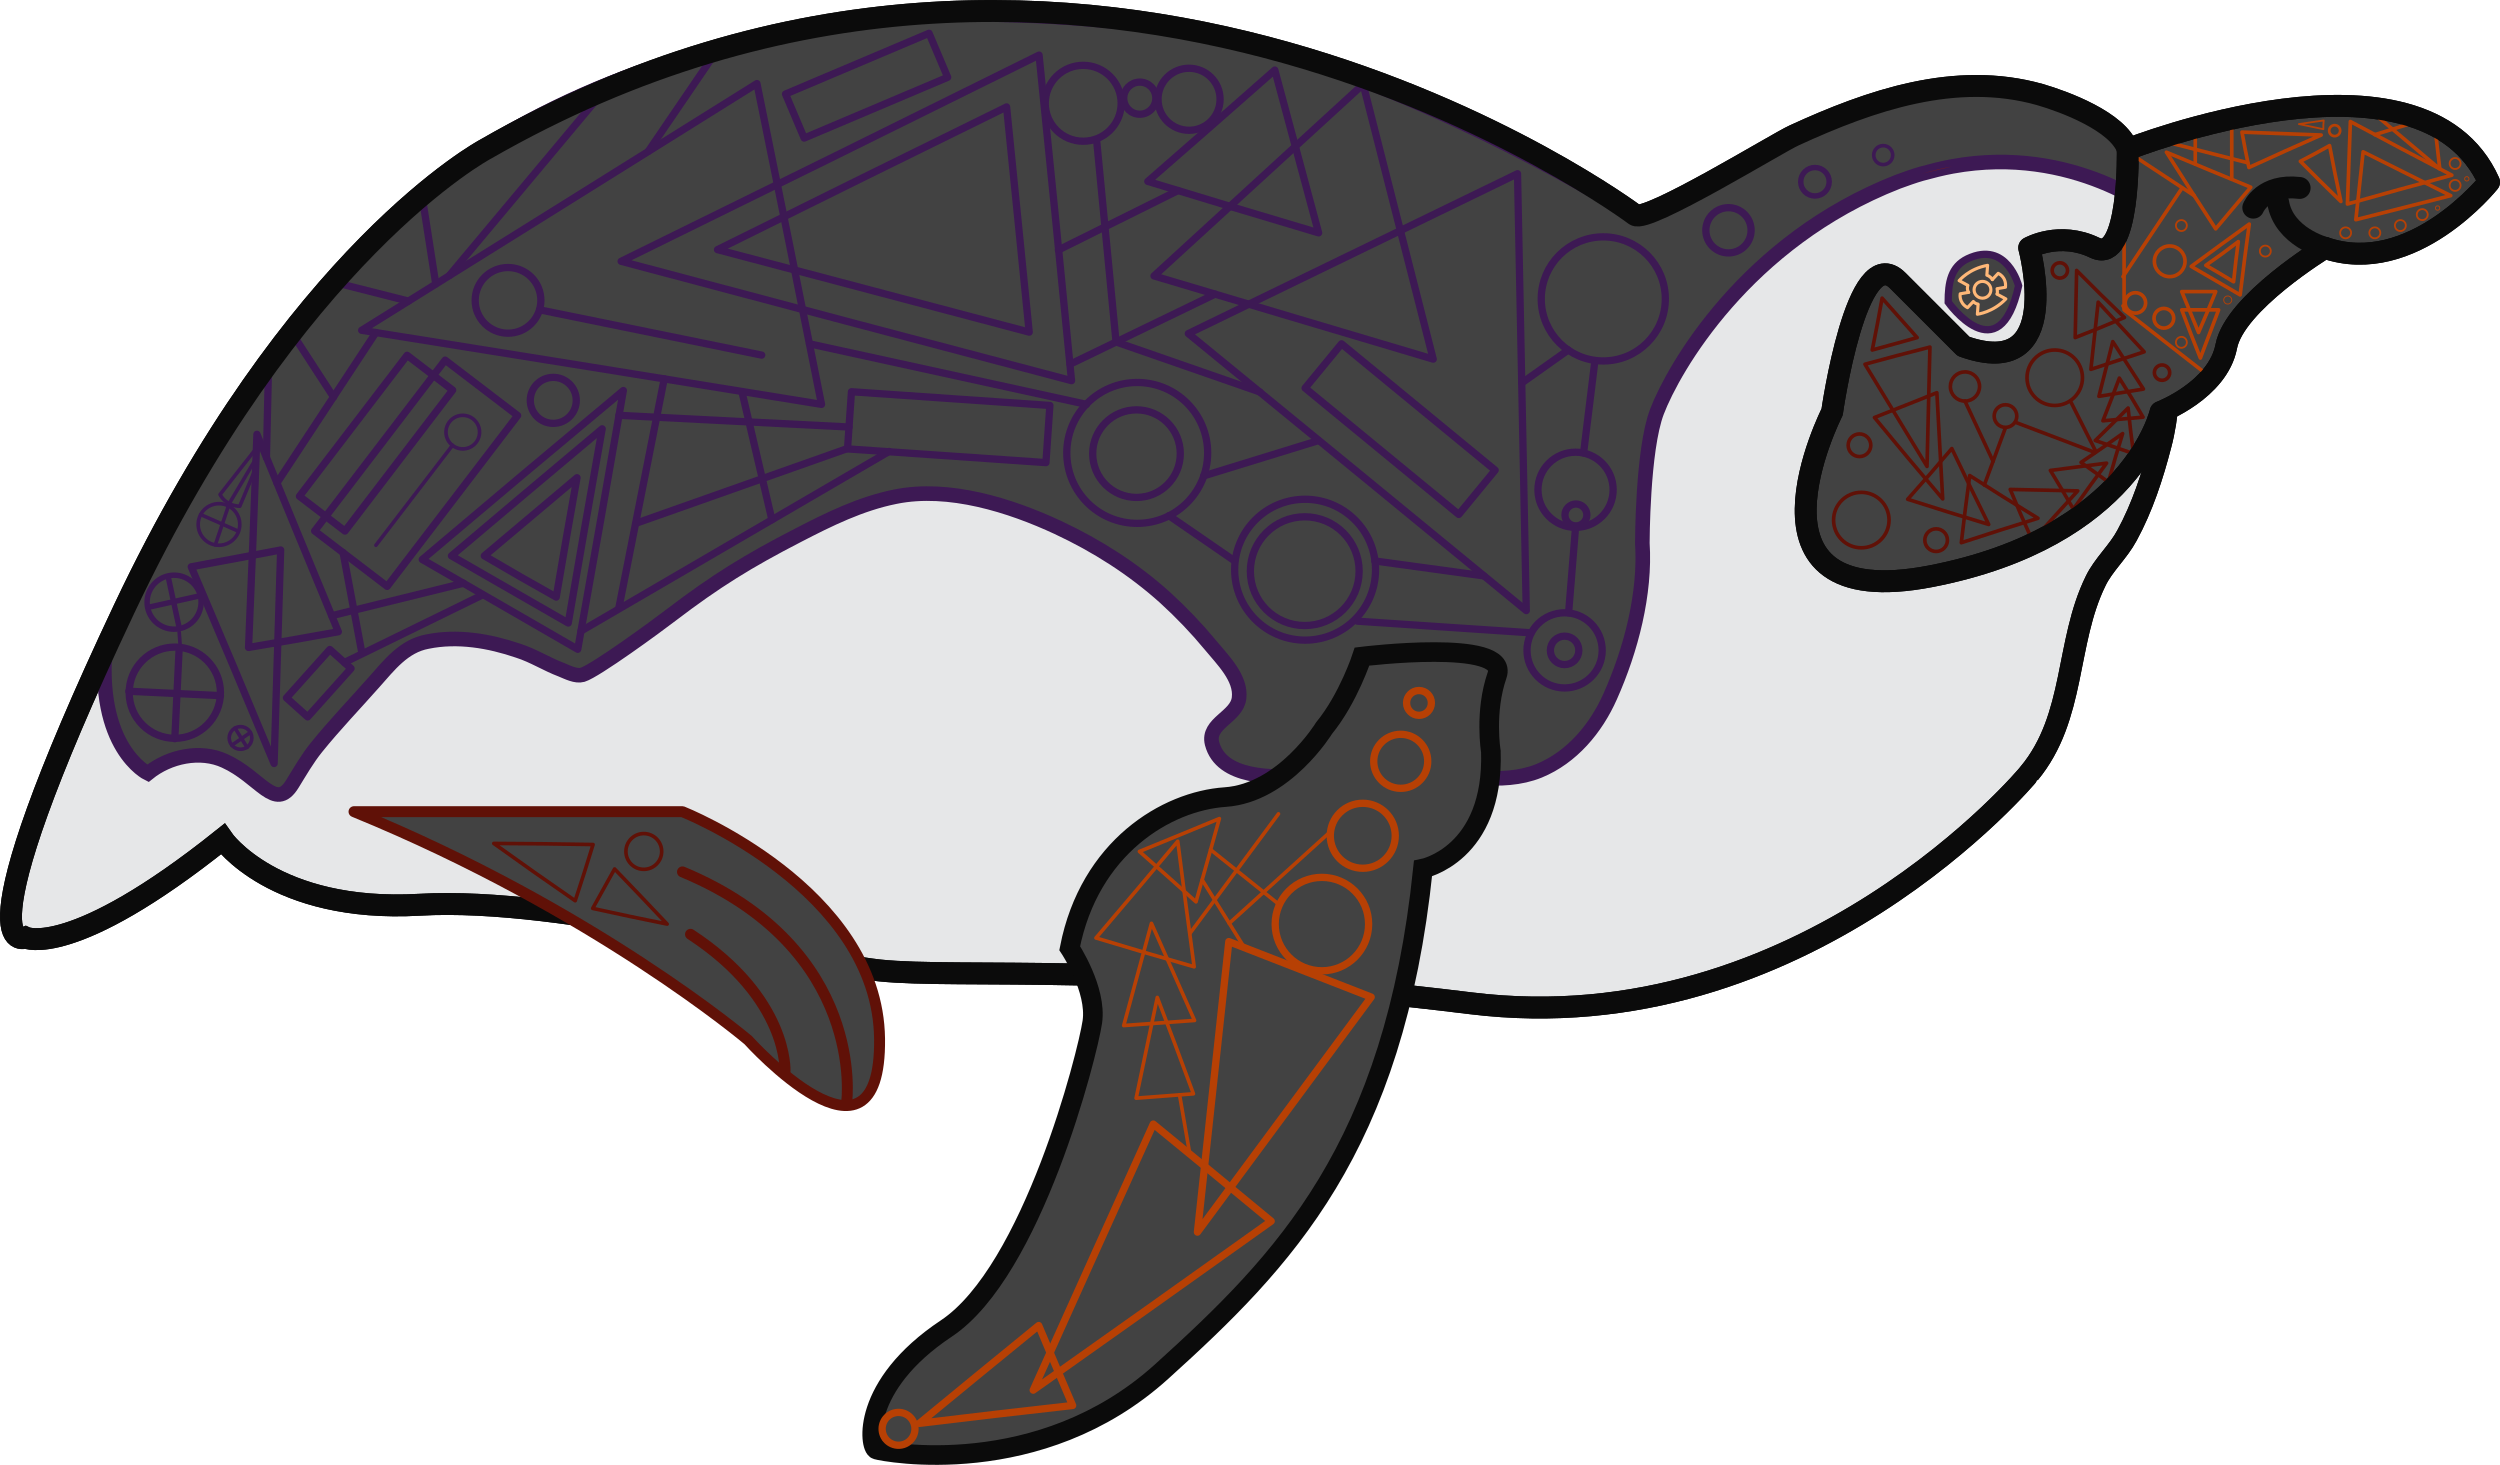
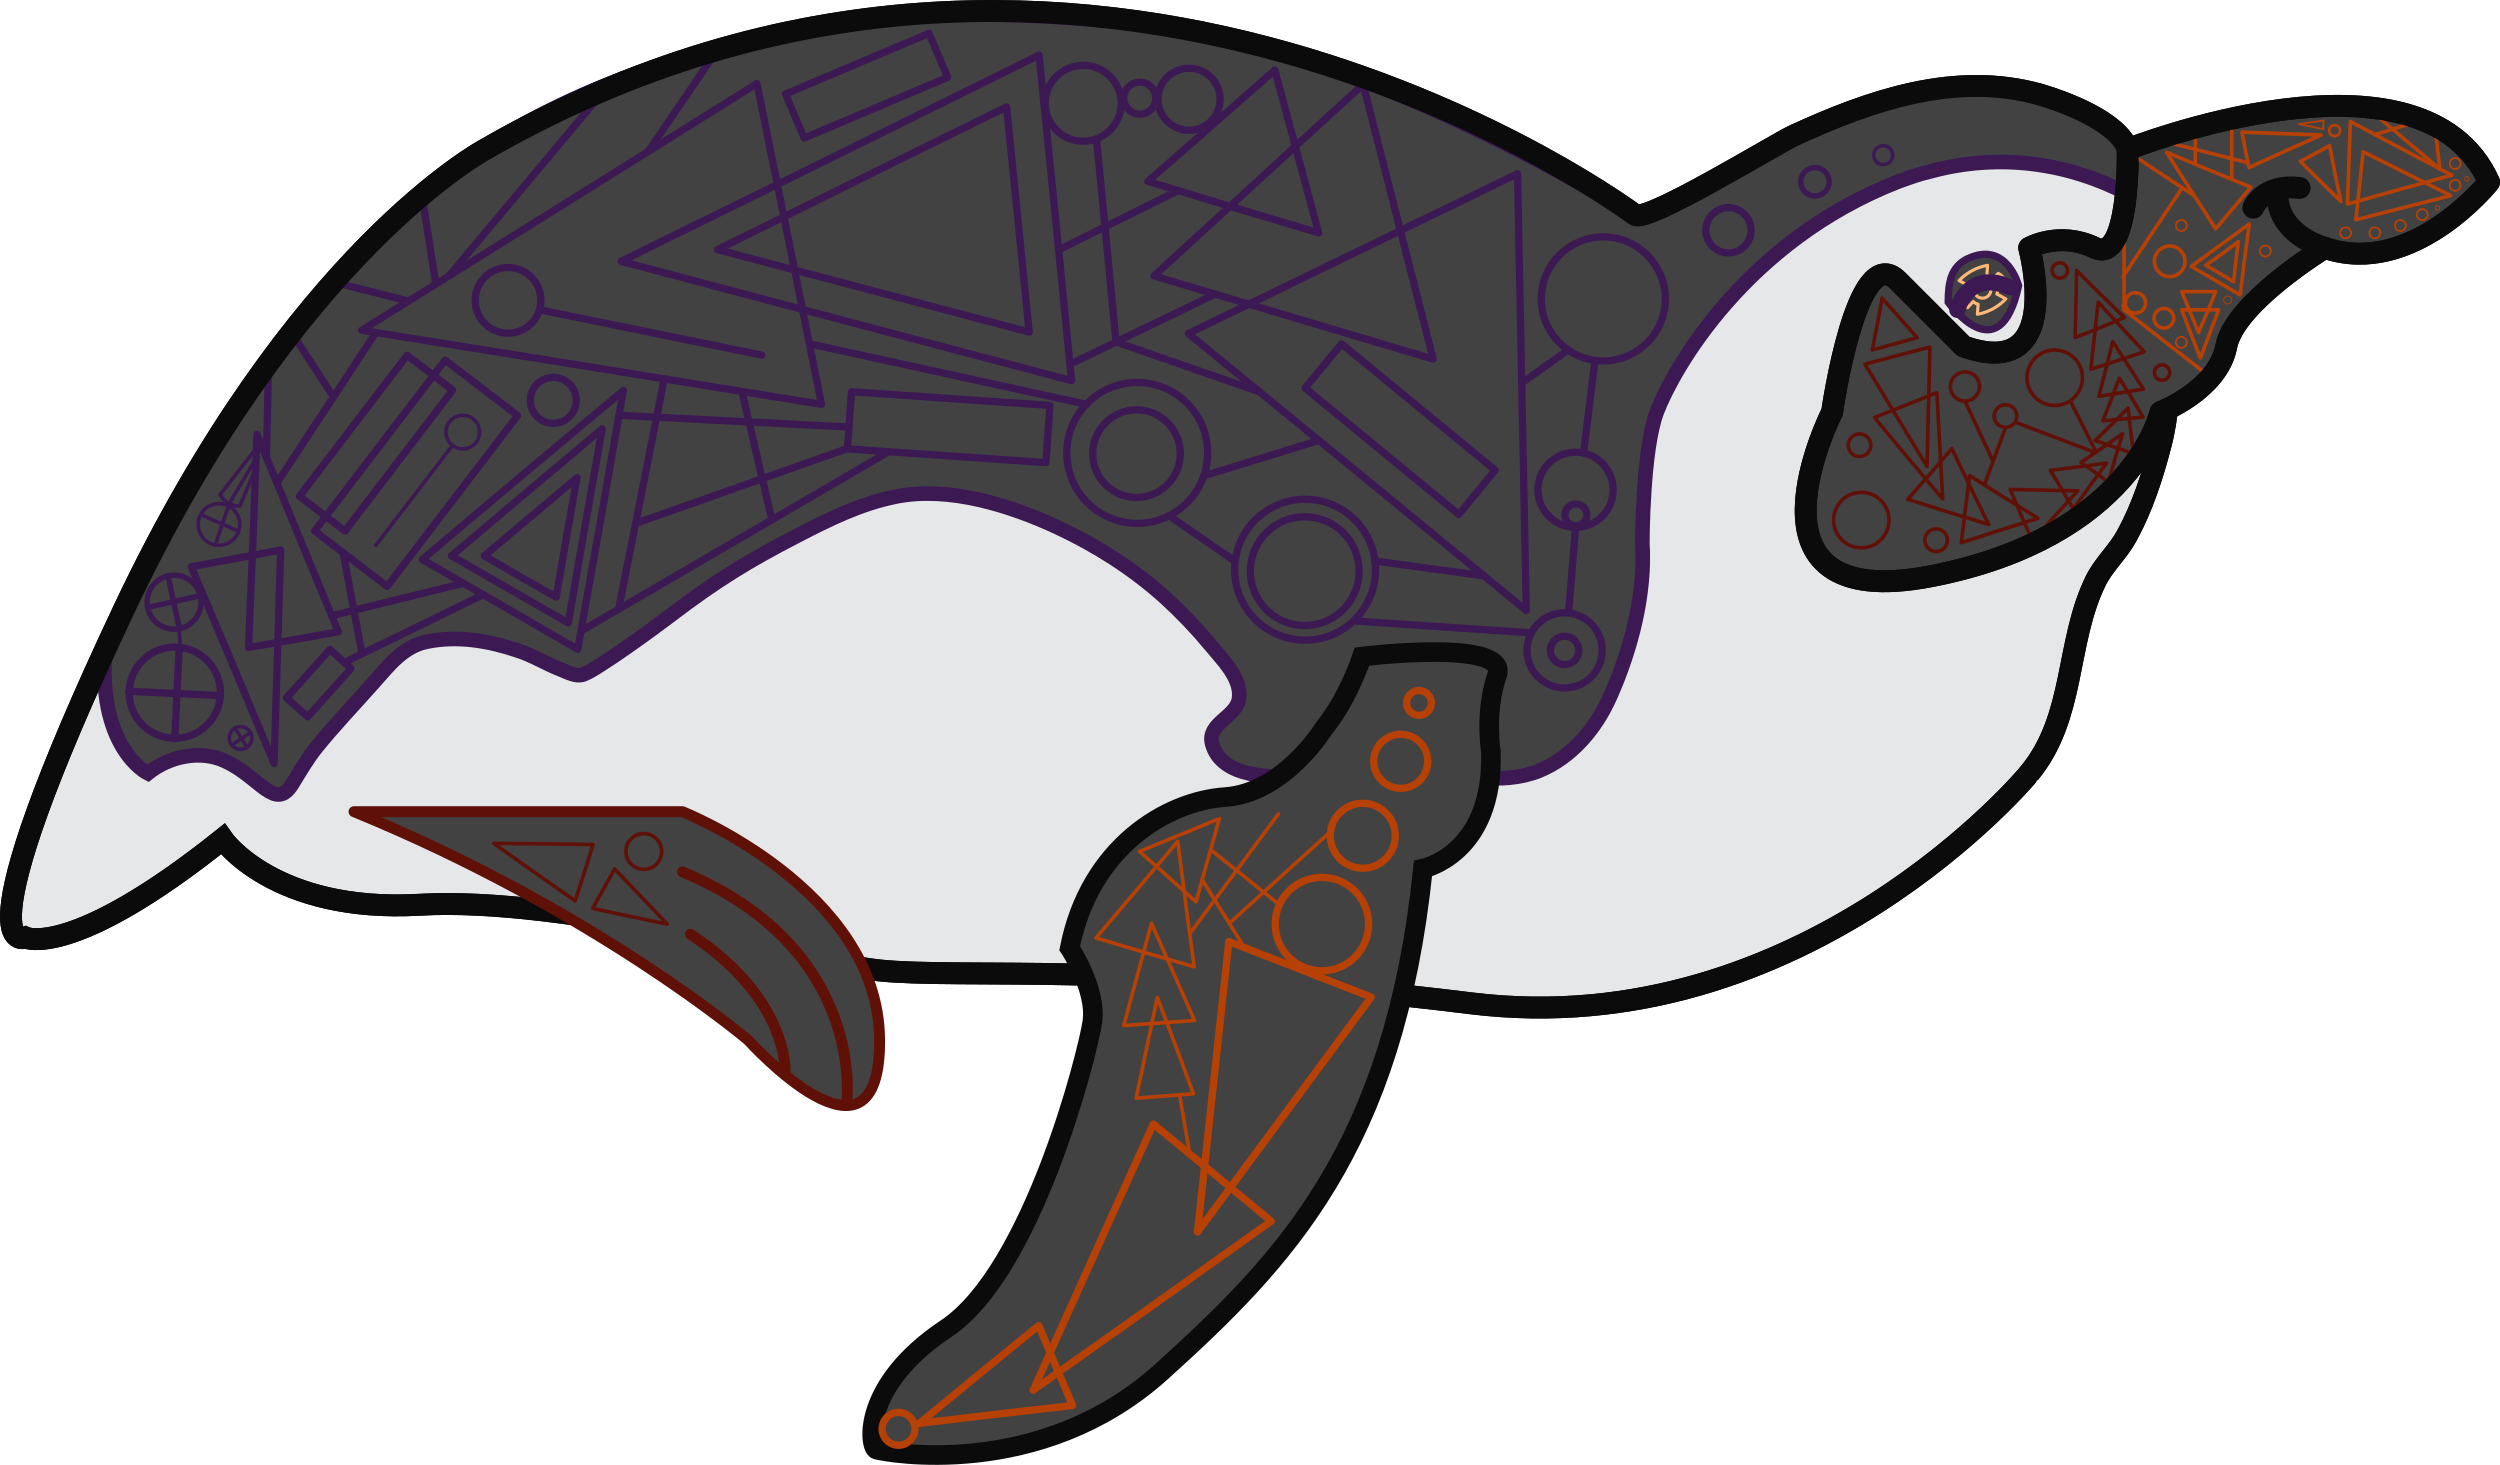
- <svg xmlns="http://www.w3.org/2000/svg" version="1.1" id="Layer_1" x="0px" y="0px" viewBox="0 0 685 401.4" enable-background="new 0 0 685 401.4" xml:space="preserve">
-   <g>
+ <svg xmlns="http://www.w3.org/2000/svg" version="1.1" x="0px" y="0px" viewBox="0 0 685 401.4" enable-background="new 0 0 685 401.4" xml:space="preserve">
+   <g id="penguinBody">
    <path fill="#E6E7E8" stroke="#0B0B0B" stroke-width="6" stroke-miterlimit="10" d="M241,265.9c22,2.3,70.7-2.3,162,9   c91.3,11.3,153-62.9,153-63c12.8-15.5,9.9-35.8,18.2-52.7c2.1-4.4,6.2-8,8.6-12.5c4.2-7.7,7-16.3,9.2-24.8c8.3-31-9-80.9-9-81   c-2.6-7.6-17.5-13.1-24.1-15c-23.1-6.5-46.4,1.6-67.3,11.2c-4.3,1.9-40.4,24.1-43.6,21.8c0,0-150.3-112.7-315-18   c0,0-52.7,28-99,126s-27,90-27,90s12.7,6,54-27c0,0,14,20.3,54,18S218.7,263.5,241,265.9z" />
    <path fill="#424242" stroke="#3D1954" stroke-width="4" stroke-miterlimit="10" d="M592,58.9c-0.6-0.5-23.8-19.4-57.1-13.3   c-2.7,0.5-5.5,1.2-8.4,2c-2.1,0.6-4.3,1.4-6.5,2.2c-41.7,16.3-61.5,51.2-66,63c-4,10.5-4,36-4,36c0.9,13.9-3.1,29.2-8.8,42   c-3.9,8.8-10.5,16.7-19.5,20.4c-10.3,4.2-22.7,0.8-33.3,0.4c-10.6-0.4-21.2,0.7-31.8,1.1c-7.8,0.3-22,0.7-24.5-9   c-1.4-5.6,6.8-7.2,7.4-12.4c0.7-5.5-4.6-10.6-7.8-14.5c-3.8-4.6-8-9-12.5-13.1c-8.8-7.9-18.7-14.2-29.4-19.2   c-12.9-6-29.8-11.4-44.5-8.4c-9.5,1.9-18.2,6.2-26.7,10.6c-13.6,7-22.5,12.5-34.7,21.8c-3.9,3-20.7,15.3-24.3,16.4   c-1.8,0.5-4.1-0.7-5.8-1.4c-4-1.5-7.7-3.9-11.8-5.2c-7.9-2.7-16.6-4.2-24.9-2.5c-6.5,1.2-10.5,6.5-14.6,11.1   c-5.3,6-10.8,11.7-15.8,17.9c-2.5,3.1-4.5,6.6-6.6,10c-4.7,7.7-8.8-1.9-18.5-6.3c-6.7-3.1-15.3-1.3-21.1,3.4c0,0-14.5-7-11.5-36   l4-5.4c3.8-14.4,50.5-96.4,89.8-123.7c39.4-27.4,78.6-36.9,123.5-42.6c0,0,64.5-3.2,108.4,11.1c49.8,16.1,93.1,43.7,93.1,43.7   l16.2-6.4c0,0,33.2-22.3,58.2-26.5c25.1-4.2,39.6-4.1,56.2,9.1l1,0.9C591.9,45.3,591.9,58.5,592,58.9z" />
-     <path fill="#424242" stroke="#3D1954" stroke-width="2" stroke-miterlimit="10" d="M533.8,82.8c0,0,14,19.7,19.3-4.5   c0,0-3.2-12.5-14-7.4C534.6,73.1,533.8,77.3,533.8,82.8z" />
    <path fill="#871E0A" d="M49.1,173.2" />
    <g>
      <polygon fill="none" stroke="#3D1954" stroke-width="2" stroke-linecap="round" stroke-linejoin="round" stroke-miterlimit="10" points="    75.1,209.2 63.8,182.2 52.4,155.3 64.7,153 76.9,150.7 76,179.9   " />
      <polygon fill="none" stroke="#3D1954" stroke-width="2" stroke-linecap="round" stroke-linejoin="round" stroke-miterlimit="10" points="    70.4,119 69.3,148.2 68.1,177.4 80.4,175.3 92.7,173.1 81.5,146   " />
      <polygon fill="none" stroke="#3D1954" stroke-width="2" stroke-linecap="round" stroke-linejoin="round" stroke-miterlimit="10" points="    99.1,90.5 153.3,56.7 207.4,22.9 216.3,66.9 225.1,110.8 162.1,100.6   " />
      <polygon fill="none" stroke="#3D1954" stroke-width="2" stroke-linecap="round" stroke-linejoin="round" stroke-miterlimit="10" points="    170.2,71.6 227.5,43.4 284.7,15.1 289.2,59.7 293.6,104.3 231.9,88   " />
      <polygon fill="none" stroke="#3D1954" stroke-width="2" stroke-linecap="round" stroke-linejoin="round" stroke-miterlimit="10" points="    418.2,167.3 371.9,129.3 325.6,91.4 370.7,69.5 415.8,47.6 417,107.4   " />
      <polygon fill="none" stroke="#3D1954" stroke-width="2" stroke-linecap="round" stroke-linejoin="round" stroke-miterlimit="10" points="    373.5,23.1 383.1,60.8 392.7,98.4 354.4,87 316.2,75.6 344.8,49.4   " />
      <polygon fill="none" stroke="#3D1954" stroke-width="2" stroke-linecap="round" stroke-linejoin="round" stroke-miterlimit="10" points="    349.3,19.2 355.3,41.5 361.3,63.8 337.9,56.8 314.5,49.7 331.9,34.5   " />
      <circle fill="none" stroke="#3D1954" stroke-width="2" stroke-linecap="round" stroke-linejoin="round" stroke-miterlimit="10" cx="296.8" cy="28.3" r="10.4" />
      <circle fill="none" stroke="#3D1954" stroke-width="2" stroke-linecap="round" stroke-linejoin="round" stroke-miterlimit="10" cx="311.6" cy="124.1" r="19.3" />
      <circle fill="none" stroke="#3D1954" stroke-width="2" stroke-linecap="round" stroke-linejoin="round" stroke-miterlimit="10" cx="325.8" cy="27.2" r="8.5" />
      <circle fill="none" stroke="#3D1954" stroke-width="2" stroke-linecap="round" stroke-linejoin="round" stroke-miterlimit="10" cx="312.3" cy="26.9" r="4.4" />
      <line fill="none" stroke="#3D1954" stroke-width="2" stroke-linecap="round" stroke-linejoin="round" stroke-miterlimit="10" x1="293.2" y1="99.8" x2="332.9" y2="80.6" />
      <polyline fill="none" stroke="#3D1954" stroke-width="2" stroke-linecap="round" stroke-linejoin="round" stroke-miterlimit="10" points="    300.5,38.7 305.8,93.7 345.2,107.4   " />
      <line fill="none" stroke="#3D1954" stroke-width="2" stroke-linecap="round" stroke-linejoin="round" stroke-miterlimit="10" x1="290" y1="68.5" x2="322.8" y2="52.2" />
      <circle fill="none" stroke="#3D1954" stroke-width="2" stroke-linecap="round" stroke-linejoin="round" stroke-miterlimit="10" cx="357.6" cy="156.1" r="19.3" />
      <circle fill="none" stroke="#3D1954" stroke-width="2" stroke-linecap="round" stroke-linejoin="round" stroke-miterlimit="10" cx="439.3" cy="81.9" r="17" />
      <circle fill="none" stroke="#3D1954" stroke-width="2" stroke-linecap="round" stroke-linejoin="round" stroke-miterlimit="10" cx="431.7" cy="134.2" r="10.3" />
      <circle fill="none" stroke="#3D1954" stroke-width="2" stroke-linecap="round" stroke-linejoin="round" stroke-miterlimit="10" cx="428.7" cy="178.2" r="10.3" />
      <circle fill="none" stroke="#3D1954" stroke-width="2" stroke-linecap="round" stroke-linejoin="round" stroke-miterlimit="10" cx="473.6" cy="63.1" r="6.2" />
      <circle fill="none" stroke="#3D1954" stroke-width="1.5" stroke-linecap="round" stroke-linejoin="round" stroke-miterlimit="10" cx="497.3" cy="49.8" r="3.9" />
      <circle fill="none" stroke="#3D1954" stroke-linecap="round" stroke-linejoin="round" stroke-miterlimit="10" cx="516" cy="42.5" r="2.6" />
      <line fill="none" stroke="#3D1954" stroke-width="2" stroke-linecap="round" stroke-linejoin="round" stroke-miterlimit="10" x1="329.8" y1="130.4" x2="361.3" y2="120.7" />
      <line fill="none" stroke="#3D1954" stroke-width="2" stroke-linecap="round" stroke-linejoin="round" stroke-miterlimit="10" x1="320.3" y1="141.3" x2="338.3" y2="153.7" />
      <line fill="none" stroke="#3D1954" stroke-width="2" stroke-linecap="round" stroke-linejoin="round" stroke-miterlimit="10" x1="419.5" y1="173.4" x2="371.9" y2="170.2" />
      <line fill="none" stroke="#3D1954" stroke-width="2" stroke-linecap="round" stroke-linejoin="round" stroke-miterlimit="10" x1="429.8" y1="167.9" x2="431.7" y2="144.5" />
      <line fill="none" stroke="#3D1954" stroke-width="2" stroke-linecap="round" stroke-linejoin="round" stroke-miterlimit="10" x1="433.9" y1="124.1" x2="437" y2="98.9" />
      <line fill="none" stroke="#3D1954" stroke-width="2" stroke-linecap="round" stroke-linejoin="round" stroke-miterlimit="10" x1="429.7" y1="95.9" x2="417" y2="104.9" />
      <line fill="none" stroke="#3D1954" stroke-width="2" stroke-linecap="round" stroke-linejoin="round" stroke-miterlimit="10" x1="376.7" y1="153.7" x2="406.6" y2="157.8" />
      <rect x="232.7" y="109.2" transform="matrix(0.9976 6.900784e-02 -6.900784e-02 0.9976 8.6945 -17.6614)" fill="none" stroke="#3D1954" stroke-width="2" stroke-linecap="round" stroke-linejoin="round" stroke-miterlimit="10" width="54.5" height="15.7" />
      <rect x="216.1" y="16.9" transform="matrix(0.9209 -0.3899 0.3899 0.9209 9.6374 94.4608)" fill="none" stroke="#3D1954" stroke-width="2" stroke-linecap="round" stroke-linejoin="round" stroke-miterlimit="10" width="42.7" height="13.1" />
      <line fill="none" stroke="#3D1954" stroke-width="2" stroke-linecap="round" stroke-linejoin="round" stroke-miterlimit="10" x1="103" y1="91.1" x2="75.9" y2="132.3" />
      <line fill="none" stroke="#3D1954" stroke-width="2" stroke-linecap="round" stroke-linejoin="round" stroke-miterlimit="10" x1="73" y1="125.4" x2="73.6" y2="99.4" />
      <line fill="none" stroke="#3D1954" stroke-width="2" stroke-linecap="round" stroke-linejoin="round" stroke-miterlimit="10" x1="91.4" y1="77.3" x2="111.9" y2="82.5" />
      <line fill="none" stroke="#3D1954" stroke-width="2" stroke-linecap="round" stroke-linejoin="round" stroke-miterlimit="10" x1="123.1" y1="75.5" x2="165.7" y2="24.6" />
      <line fill="none" stroke="#3D1954" stroke-width="2" stroke-linecap="round" stroke-linejoin="round" stroke-miterlimit="10" x1="115.6" y1="53.4" x2="119.4" y2="77.8" />
      <line fill="none" stroke="#3D1954" stroke-width="2" stroke-linecap="round" stroke-linejoin="round" stroke-miterlimit="10" x1="91.4" y1="108.8" x2="79.9" y2="91.1" />
      <line fill="none" stroke="#3D1954" stroke-width="2" stroke-linecap="round" stroke-linejoin="round" stroke-miterlimit="10" x1="177.6" y1="41.5" x2="196" y2="14.5" />
      <circle fill="none" stroke="#3D1954" stroke-width="2" stroke-linecap="round" stroke-linejoin="round" stroke-miterlimit="10" cx="47.9" cy="189.8" r="12.5" />
      <circle fill="none" stroke="#3D1954" stroke-width="1.5" stroke-linecap="round" stroke-linejoin="round" stroke-miterlimit="10" cx="47.7" cy="165" r="7.4" />
      <circle fill="none" stroke="#3D1954" stroke-linecap="round" stroke-linejoin="round" stroke-miterlimit="10" cx="60" cy="143.7" r="5.7" />
      <line fill="none" stroke="#3D1954" stroke-linecap="round" stroke-linejoin="round" stroke-miterlimit="10" x1="59" y1="149.3" x2="62.8" y2="138" />
      <line fill="none" stroke="#3D1954" stroke-width="1.5" stroke-linecap="round" stroke-linejoin="round" stroke-miterlimit="10" x1="46.1" y1="158.1" x2="49.1" y2="172" />
      <line fill="none" stroke="#3D1954" stroke-width="1.5" stroke-linecap="round" stroke-linejoin="round" stroke-miterlimit="10" x1="55" y1="163.2" x2="40.6" y2="166.4" />
      <line fill="none" stroke="#3D1954" stroke-width="2" stroke-linecap="round" stroke-linejoin="round" stroke-miterlimit="10" x1="49.1" y1="177.4" x2="47.9" y2="202.4" />
      <line fill="none" stroke="#3D1954" stroke-width="2" stroke-linecap="round" stroke-linejoin="round" stroke-miterlimit="10" x1="35.3" y1="189.4" x2="60.4" y2="190.6" />
      <line fill="none" stroke="#3D1954" stroke-linecap="round" stroke-linejoin="round" stroke-miterlimit="10" x1="49.1" y1="173.2" x2="49.4" y2="177.3" />
      <path fill="none" stroke="#3D1954" stroke-linecap="round" stroke-linejoin="round" stroke-miterlimit="10" d="M70.1,128.2    l-4.4,10.5c-4-0.1-5.4-3.2-5.4-3.2l9.8-12.5" />
      <line fill="none" stroke="#3D1954" stroke-linecap="round" stroke-linejoin="round" stroke-miterlimit="10" x1="62.8" y1="138" x2="70.1" y2="125.7" />
      <line fill="none" stroke="#3D1954" stroke-linecap="round" stroke-linejoin="round" stroke-miterlimit="10" x1="55" y1="141" x2="65.2" y2="145.5" />
      <circle fill="none" stroke="#3D1954" stroke-linecap="round" stroke-linejoin="round" stroke-miterlimit="10" cx="65.9" cy="202.2" r="3.1" />
      <line fill="none" stroke="#3D1954" stroke-linecap="round" stroke-linejoin="round" stroke-miterlimit="10" x1="64.4" y1="199.5" x2="67.7" y2="204.8" />
      <line fill="none" stroke="#3D1954" stroke-linecap="round" stroke-linejoin="round" stroke-miterlimit="10" x1="63.5" y1="204.2" x2="68.6" y2="200.7" />
      <rect x="78.4" y="183.3" transform="matrix(0.6675 -0.7446 0.7446 0.6675 -110.3239 127.2412)" fill="none" stroke="#3D1954" stroke-width="2" stroke-linecap="round" stroke-linejoin="round" stroke-miterlimit="10" width="17.8" height="7.8" />
      <polygon fill="none" stroke="#3D1954" stroke-width="2" stroke-linecap="round" stroke-linejoin="round" stroke-miterlimit="10" points="    170.8,107 164.6,142.4 158.3,177.9 137,165.6 115.7,153.3 143.2,130.1   " />
      <polygon fill="none" stroke="#3D1954" stroke-width="2" stroke-linecap="round" stroke-linejoin="round" stroke-miterlimit="10" points="    165,117.5 160.3,144.1 155.7,170.7 139.7,161.5 123.7,152.3 144.3,134.9   " />
      <polygon fill="none" stroke="#3D1954" stroke-width="2" stroke-linecap="round" stroke-linejoin="round" stroke-miterlimit="10" points="    158.1,130.9 155.2,147.3 152.4,163.6 142.5,158 132.7,152.3 145.4,141.6   " />
      <rect x="356.4" y="109.7" transform="matrix(0.7724 0.6352 -0.6352 0.7724 161.9731 -216.9097)" fill="none" stroke="#3D1954" stroke-width="2" stroke-linecap="round" stroke-linejoin="round" stroke-miterlimit="10" width="54.5" height="15.7" />
      <polygon fill="none" stroke="#3D1954" stroke-width="2" stroke-linecap="round" stroke-linejoin="round" stroke-miterlimit="10" points="    196.6,68.4 236.2,48.8 275.8,29.3 278.9,60.1 282,91 239.3,79.7   " />
      <rect x="78.7" y="113.6" transform="matrix(0.607 -0.7947 0.7947 0.607 -56.0019 129.5671)" fill="none" stroke="#3D1954" stroke-width="2" stroke-linecap="round" stroke-linejoin="round" stroke-miterlimit="10" width="48.6" height="15.7" />
      <rect x="84.6" y="117.2" transform="matrix(0.607 -0.7947 0.7947 0.607 -58.2751 141.5771)" fill="none" stroke="#3D1954" stroke-width="2" stroke-linecap="round" stroke-linejoin="round" stroke-miterlimit="10" width="58.9" height="25" />
      <line fill="none" stroke="#3D1954" stroke-width="2" stroke-linecap="round" stroke-linejoin="round" stroke-miterlimit="10" x1="94.4" y1="181.5" x2="131.8" y2="163.2" />
      <line fill="none" stroke="#3D1954" stroke-width="2" stroke-linecap="round" stroke-linejoin="round" stroke-miterlimit="10" x1="99.1" y1="178.6" x2="94" y2="151.4" />
      <line fill="none" stroke="#3D1954" stroke-width="2" stroke-linecap="round" stroke-linejoin="round" stroke-miterlimit="10" x1="90.9" y1="168.7" x2="127" y2="159.8" />
      <circle fill="none" stroke="#3D1954" stroke-width="2" stroke-linecap="round" stroke-linejoin="round" stroke-miterlimit="10" cx="151.6" cy="109.7" r="6.3" />
      <circle fill="none" stroke="#3D1954" stroke-linecap="round" stroke-linejoin="round" stroke-miterlimit="10" cx="126.8" cy="118.4" r="4.6" />
      <line fill="none" stroke="#3D1954" stroke-linecap="round" stroke-linejoin="round" stroke-miterlimit="10" x1="124" y1="122" x2="103" y2="149.4" />
      <line fill="none" stroke="#3D1954" stroke-width="2" stroke-linecap="round" stroke-linejoin="round" stroke-miterlimit="10" x1="159.2" y1="172.9" x2="243.6" y2="123.7" />
      <line fill="none" stroke="#3D1954" stroke-width="2" stroke-linecap="round" stroke-linejoin="round" stroke-miterlimit="10" x1="169.6" y1="113.8" x2="232.6" y2="117" />
      <line fill="none" stroke="#3D1954" stroke-width="2" stroke-linecap="round" stroke-linejoin="round" stroke-miterlimit="10" x1="182" y1="103.8" x2="169.6" y2="166.4" />
      <line fill="none" stroke="#3D1954" stroke-width="2" stroke-linecap="round" stroke-linejoin="round" stroke-miterlimit="10" x1="174.2" y1="143.4" x2="232.2" y2="122.9" />
      <line fill="none" stroke="#3D1954" stroke-width="2" stroke-linecap="round" stroke-linejoin="round" stroke-miterlimit="10" x1="203.4" y1="107.8" x2="211.5" y2="142.4" />
      <line fill="none" stroke="#3D1954" stroke-width="2" stroke-linecap="round" stroke-linejoin="round" stroke-miterlimit="10" x1="221.8" y1="94.2" x2="297.7" y2="110.8" />
      <circle fill="none" stroke="#3D1954" stroke-width="2" stroke-linecap="round" stroke-linejoin="round" stroke-miterlimit="10" cx="139.2" cy="82.3" r="9" />
      <line fill="none" stroke="#3D1954" stroke-width="2" stroke-linecap="round" stroke-linejoin="round" stroke-miterlimit="10" x1="147.9" y1="84.9" x2="208.7" y2="97.3" />
      <circle fill="none" stroke="#3D1954" stroke-width="2" stroke-linecap="round" stroke-linejoin="round" stroke-miterlimit="10" cx="311.4" cy="124.3" r="12" />
      <circle fill="none" stroke="#3D1954" stroke-width="2" stroke-linecap="round" stroke-linejoin="round" stroke-miterlimit="10" cx="357.5" cy="156.5" r="14.9" />
      <circle fill="none" stroke="#3D1954" stroke-width="2" stroke-linecap="round" stroke-linejoin="round" stroke-miterlimit="10" cx="428.7" cy="178.2" r="3.9" />
      <circle fill="none" stroke="#3D1954" stroke-width="2" stroke-linecap="round" stroke-linejoin="round" stroke-miterlimit="10" cx="431.8" cy="141.1" r="3" />
    </g>
-     <g>
-       <path fill="none" stroke="#FFB878" stroke-width="0.857" stroke-linecap="round" stroke-linejoin="round" stroke-miterlimit="10" d="    M545.9,76.6c-0.5-0.9-1.5-1.2-1.5-1.2l0.2-2.7c-5.1,0.9-7.8,4.2-7.8,4.2l2.4,1.3c0,0-0.4,1,0.2,1.9" />
-       <path fill="none" stroke="#FFB878" stroke-width="0.857" stroke-linecap="round" stroke-linejoin="round" stroke-miterlimit="10" d="    M542,83.4l-0.2,2.7c0,0,4.3-0.5,7.8-4.2l-2.4-1.3" />
-       <path fill="none" stroke="#FFB878" stroke-width="0.857" stroke-linecap="round" stroke-linejoin="round" stroke-miterlimit="10" d="    M539.4,80.1l-2.3,0.4c0,0-0.5,2.4,2,3.8l1.6-1.7c0,0,0.4,0.6,1.2,0.7" />
-       <path fill="none" stroke="#FFB878" stroke-width="0.857" stroke-linecap="round" stroke-linejoin="round" stroke-miterlimit="10" d="    M545.9,76.6l1.6-1.7c0,0,2.3,0.9,2,3.8l-2.3,0.4c0,0,0.2,1,0,1.4" />
-       <circle fill="none" stroke="#FFB878" stroke-width="0.857" stroke-miterlimit="10" cx="543.2" cy="79.4" r="2.3" />
-     </g>
    <path fill="none" stroke="#0B0B0B" stroke-width="6" stroke-miterlimit="10" d="M241,265.9c22,2.3,70.7-2.3,162,9   c91.3,11.3,153-62.9,153-63c12.8-15.5,9.9-35.8,18.2-52.7c2.1-4.4,6.2-8,8.6-12.5c4.2-7.7,7-16.3,9.2-24.8c8.3-31-9-80.9-9-81   c-2.6-7.6-17.5-13.1-24.1-15c-23.1-6.5-46.4,1.6-67.3,11.2c-4.3,1.9-40.4,24.1-43.6,21.8c0,0-150.3-112.7-315-18   c0,0-52.7,28-99,126s-27,90-27,90s12.7,6,54-27c0,0,14,20.3,54,18S218.7,263.5,241,265.9z" />
    <g>
      <path fill="#871E0A" d="M534.9,45.6l-8.4,2C529.4,46.8,532.2,46.1,534.9,45.6z" />
      <path fill="#424242" stroke="#0B0B0B" stroke-width="6" stroke-linecap="round" stroke-linejoin="round" stroke-miterlimit="10" d="    M583,40.9c0,0,80.7-32,99,9c0,0-21,26.3-45,18c0,0-24.7,15-27,27c-2.3,12-18,18-18,18s-7.7,34.3-63,45c-55.3,10.7-27-45-27-45    s6.7-47.3,18-36c11.3,11.3,18,18,18,18c28,10,18-27,18-27s8.3-4.7,18,0C583.7,72.5,583,40.9,583,40.9z" />
      <g>
        <polygon fill="none" stroke="#B74004" stroke-linecap="round" stroke-linejoin="round" stroke-miterlimit="10" points="     616.3,61.4 615,71.1 613.8,80.8 607.1,76.9 600.4,73 608.3,67.2    " />
        <polygon fill="none" stroke="#B74004" stroke-linecap="round" stroke-linejoin="round" stroke-miterlimit="10" points="     613.3,66.2 612.6,71.7 612,77.2 608.2,74.9 604.4,72.7 608.9,69.5    " />
        <polygon fill="none" stroke="#B74004" stroke-linecap="round" stroke-linejoin="round" stroke-miterlimit="10" points="671.8,48      657.9,40.7 644,33.3 643.6,44.6 643.2,55.9 657.5,51.9    " />
        <polygon fill="none" stroke="#B74004" stroke-linecap="round" stroke-linejoin="round" stroke-miterlimit="10" points="     671.5,53.6 658.5,56.9 645.5,60.2 646.5,50.9 647.5,41.6 659.5,47.6    " />
        <circle fill="none" stroke="#B74004" stroke-width="0.5" stroke-linecap="round" stroke-linejoin="round" stroke-miterlimit="10" cx="642.7" cy="63.8" r="1.5" />
        <circle fill="none" stroke="#B74004" stroke-width="0.5" stroke-linecap="round" stroke-linejoin="round" stroke-miterlimit="10" cx="650.7" cy="63.8" r="1.5" />
        <circle fill="none" stroke="#B74004" stroke-width="0.75" stroke-linecap="round" stroke-linejoin="round" stroke-miterlimit="10" cx="639.7" cy="35.8" r="1.5" />
        <circle fill="none" stroke="#B74004" stroke-width="0.5" stroke-linecap="round" stroke-linejoin="round" stroke-miterlimit="10" cx="657.7" cy="61.8" r="1.5" />
        <circle fill="none" stroke="#B74004" stroke-width="0.5" stroke-linecap="round" stroke-linejoin="round" stroke-miterlimit="10" cx="663.7" cy="58.8" r="1.5" />
        <circle fill="none" stroke="#B74004" stroke-width="0.25" stroke-linecap="round" stroke-linejoin="round" stroke-miterlimit="10" cx="667.9" cy="57" r="0.6" />
        <polygon fill="none" stroke="#B74004" stroke-linecap="round" stroke-linejoin="round" stroke-miterlimit="10" points="636,37      626.1,41.4 616.2,45.9 615.2,41 614.3,36.2 625.1,36.6    " />
        <polygon fill="none" stroke="#B74004" stroke-linecap="round" stroke-linejoin="round" stroke-miterlimit="10" points="     641.4,55.2 635.8,49.7 630.3,44.2 634.3,42.1 638.3,39.9 639.8,47.6    " />
        <circle fill="none" stroke="#B74004" stroke-width="0.5" stroke-linecap="round" stroke-linejoin="round" stroke-miterlimit="10" cx="672.7" cy="44.8" r="1.5" />
        <circle fill="none" stroke="#B74004" stroke-width="0.25" stroke-linecap="round" stroke-linejoin="round" stroke-miterlimit="10" cx="675.9" cy="49" r="0.6" />
        <circle fill="none" stroke="#B74004" stroke-width="0.5" stroke-linecap="round" stroke-linejoin="round" stroke-miterlimit="10" cx="672.7" cy="50.8" r="1.5" />
        <circle fill="none" stroke="#B74004" stroke-linecap="round" stroke-linejoin="round" stroke-miterlimit="10" cx="594.5" cy="71.6" r="4.2" />
        <polygon fill="none" stroke="#B74004" stroke-linecap="round" stroke-linejoin="round" stroke-miterlimit="10" points="     593.6,41.7 605.1,46.5 616.7,51.3 611.9,57 607.1,62.7 600.3,52.2    " />
        <line fill="none" stroke="#B74004" stroke-linecap="round" stroke-linejoin="round" stroke-miterlimit="10" x1="601.2" y1="53.6" x2="583.9" y2="42.2" />
        <line fill="none" stroke="#B74004" stroke-linecap="round" stroke-linejoin="round" stroke-miterlimit="10" x1="601.5" y1="44.9" x2="601.5" y2="34.9" />
        <line fill="none" stroke="#B74004" stroke-linecap="round" stroke-linejoin="round" stroke-miterlimit="10" x1="594.3" y1="39.1" x2="615.9" y2="44.6" />
        <line fill="none" stroke="#B74004" stroke-linecap="round" stroke-linejoin="round" stroke-miterlimit="10" x1="611.5" y1="48.9" x2="611.5" y2="34.9" />
        <line fill="none" stroke="#B74004" stroke-linecap="round" stroke-linejoin="round" stroke-miterlimit="10" x1="650.7" y1="36.9" x2="662.3" y2="33.3" />
        <polyline fill="none" stroke="#B74004" stroke-linecap="round" stroke-linejoin="round" stroke-miterlimit="10" points="     648.3,29.3 668.5,46.3 667.3,35.8    " />
        <polygon fill="none" stroke="#B74004" stroke-width="0.5" stroke-linecap="round" stroke-linejoin="round" stroke-miterlimit="10" points="     629.9,34 633.3,33.5 636.7,33 636.6,34.2 636.6,35.4 633.3,34.7    " />
        <line fill="none" stroke="#B74004" stroke-linecap="round" stroke-linejoin="round" stroke-miterlimit="10" x1="581.7" y1="75.8" x2="597.9" y2="51.5" />
        <polygon fill="none" stroke="#B74004" stroke-linecap="round" stroke-linejoin="round" stroke-miterlimit="10" points="     602.4,91.1 600.1,85.5 597.8,79.9 602.4,79.9 607.1,79.9 604.8,85.5    " />
        <polygon fill="none" stroke="#B74004" stroke-linecap="round" stroke-linejoin="round" stroke-miterlimit="10" points="     602.9,98.1 600.3,91.5 597.8,84.9 602.8,84.9 607.9,84.9 605.4,91.5    " />
        <circle fill="none" stroke="#B74004" stroke-linecap="round" stroke-linejoin="round" stroke-miterlimit="10" cx="585.1" cy="83" r="2.8" />
        <line fill="none" stroke="#B74004" stroke-linecap="round" stroke-linejoin="round" stroke-miterlimit="10" x1="581.7" y1="83.8" x2="582.5" y2="85.2" />
        <circle fill="none" stroke="#B74004" stroke-linecap="round" stroke-linejoin="round" stroke-miterlimit="10" cx="592.9" cy="87.2" r="2.7" />
        <circle fill="none" stroke="#B74004" stroke-width="0.25" stroke-linecap="round" stroke-linejoin="round" stroke-miterlimit="10" cx="610.4" cy="82.2" r="1.1" />
        <circle fill="none" stroke="#B74004" stroke-width="0.5" stroke-linecap="round" stroke-linejoin="round" stroke-miterlimit="10" cx="597.7" cy="93.8" r="1.5" />
        <circle fill="none" stroke="#B74004" stroke-width="0.5" stroke-linecap="round" stroke-linejoin="round" stroke-miterlimit="10" cx="597.7" cy="61.8" r="1.5" />
        <polyline fill="none" stroke="#B74004" stroke-linecap="round" stroke-linejoin="round" stroke-miterlimit="10" points="     582,56.9 582,84.9 605.7,103.4    " />
        <circle fill="none" stroke="#B74004" stroke-width="0.5" stroke-linecap="round" stroke-linejoin="round" stroke-miterlimit="10" cx="620.7" cy="68.8" r="1.5" />
      </g>
      <g>
        <polygon fill="none" stroke="#601107" stroke-linecap="round" stroke-linejoin="round" stroke-miterlimit="10" points="     528,127.8 519.5,113.8 511,99.8 519.9,97.4 528.8,95.1 528.4,111.5    " />
        <polygon fill="none" stroke="#601107" stroke-linecap="round" stroke-linejoin="round" stroke-miterlimit="10" points="     532.3,136.7 522.9,125.6 513.6,114.4 522.2,111 530.7,107.6 531.5,122.2    " />
        <polygon fill="none" stroke="#601107" stroke-linecap="round" stroke-linejoin="round" stroke-miterlimit="10" points="     544.9,143.7 533.8,140.3 522.7,136.8 528.8,129.9 534.8,122.9 539.8,133.3    " />
        <polygon fill="none" stroke="#601107" stroke-linecap="round" stroke-linejoin="round" stroke-miterlimit="10" points="     558.4,142 547.9,145.3 537.4,148.7 538.5,139.5 539.7,130.3 549,136.2    " />
        <polygon fill="none" stroke="#601107" stroke-linecap="round" stroke-linejoin="round" stroke-miterlimit="10" points="     569.3,134.5 563.1,141.3 556.9,148.2 553.8,141.2 550.8,134.1 560,134.3    " />
        <polygon fill="none" stroke="#601107" stroke-linecap="round" stroke-linejoin="round" stroke-miterlimit="10" points="     577.2,126.9 572.6,133.2 568.1,139.5 565,134.2 561.8,128.9 569.5,127.9    " />
        <polygon fill="none" stroke="#601107" stroke-linecap="round" stroke-linejoin="round" stroke-miterlimit="10" points="     581.6,118.8 579.6,125.4 577.7,132.1 574,129.4 570.2,126.7 575.9,122.8    " />
        <polygon fill="none" stroke="#601107" stroke-linecap="round" stroke-linejoin="round" stroke-miterlimit="10" points="     583.1,111.8 583.8,118.1 584.6,124.3 579.4,122.5 574.1,120.7 578.6,116.3    " />
        <polygon fill="none" stroke="#601107" stroke-linecap="round" stroke-linejoin="round" stroke-miterlimit="10" points="     580.7,103.6 584,108.9 587.2,114.3 581.7,114.8 576.2,115.3 578.5,109.4    " />
        <polygon fill="none" stroke="#601107" stroke-linecap="round" stroke-linejoin="round" stroke-miterlimit="10" points="     578.9,93.6 583.1,100.1 587.3,106.6 581.2,107.6 575.1,108.6 577,101.1    " />
        <polygon fill="none" stroke="#601107" stroke-linecap="round" stroke-linejoin="round" stroke-miterlimit="10" points="     574.9,82.8 581.2,89.6 587.5,96.4 580.2,98.8 572.9,101.2 573.9,92    " />
        <polygon fill="none" stroke="#601107" stroke-linecap="round" stroke-linejoin="round" stroke-miterlimit="10" points="569,74.1      575.5,80.6 582.1,87 575.4,89.8 568.6,92.5 568.8,83.3    " />
        <circle fill="none" stroke="#601107" stroke-linecap="round" stroke-linejoin="round" stroke-miterlimit="10" cx="538.4" cy="105.9" r="4" />
        <circle fill="none" stroke="#601107" stroke-linecap="round" stroke-linejoin="round" stroke-miterlimit="10" cx="563" cy="103.5" r="7.6" />
        <circle fill="none" stroke="#601107" stroke-linecap="round" stroke-linejoin="round" stroke-miterlimit="10" cx="510" cy="142.5" r="7.6" />
        <circle fill="none" stroke="#601107" stroke-linecap="round" stroke-linejoin="round" stroke-miterlimit="10" cx="549.5" cy="114" r="3.1" />
        <circle fill="none" stroke="#601107" stroke-linecap="round" stroke-linejoin="round" stroke-miterlimit="10" cx="509.5" cy="122" r="3.1" />
        <circle fill="none" stroke="#601107" stroke-linecap="round" stroke-linejoin="round" stroke-miterlimit="10" cx="530.5" cy="148" r="3.1" />
        <circle fill="none" stroke="#601107" stroke-linecap="round" stroke-linejoin="round" stroke-miterlimit="10" cx="564.4" cy="74.1" r="2.1" />
        <circle fill="none" stroke="#601107" stroke-linecap="round" stroke-linejoin="round" stroke-miterlimit="10" cx="592.4" cy="102.1" r="2.1" />
        <line fill="none" stroke="#601107" stroke-linecap="round" stroke-linejoin="round" stroke-miterlimit="10" x1="549.5" y1="117.2" x2="543.7" y2="132.9" />
        <line fill="none" stroke="#601107" stroke-linecap="round" stroke-linejoin="round" stroke-miterlimit="10" x1="552.2" y1="115.7" x2="574.1" y2="124" />
        <line fill="none" stroke="#601107" stroke-linecap="round" stroke-linejoin="round" stroke-miterlimit="10" x1="567.3" y1="109.9" x2="574.1" y2="123.4" />
        <line fill="none" stroke="#601107" stroke-linecap="round" stroke-linejoin="round" stroke-miterlimit="10" x1="546.1" y1="126.4" x2="538.4" y2="109.9" />
        <polygon fill="none" stroke="#601107" stroke-linecap="round" stroke-linejoin="round" stroke-miterlimit="10" points="     515.7,81.7 520.5,87.1 525.3,92.5 519.2,94.2 513,95.9 514.4,88.8    " />
      </g>
      <path fill="#E6E7E8" stroke="#0B0B0B" stroke-width="6" stroke-linecap="round" stroke-linejoin="round" stroke-miterlimit="10" d="    M637,67.9c0,0-11.3-3-12.8-12.5" />
      <path fill="#E6E7E8" stroke="#0B0B0B" stroke-width="6" stroke-linecap="round" stroke-linejoin="round" stroke-miterlimit="10" d="    M617.4,56.9c0,0,2.7-6.6,12.7-5.4" />
      <path fill="none" stroke="#0B0B0B" stroke-width="6" stroke-linecap="round" stroke-linejoin="round" stroke-miterlimit="10" d="    M583,40.9c0,0,80.7-32,99,9c0,0-21,26.3-45,18c0,0-24.7,15-27,27c-2.3,12-18,18-18,18s-7.7,34.3-63,45c-55.3,10.7-27-45-27-45    s6.7-47.3,18-36c11.3,11.3,18,18,18,18c28,10,18-27,18-27s8.3-4.7,18,0C583.7,72.5,583,40.9,583,40.9z" />
    </g>
    <g>
      <path fill="#424242" stroke="#601107" stroke-width="3" stroke-linecap="round" stroke-linejoin="round" stroke-miterlimit="10" d="    M97,222.4h90c0,0,53.5,21.2,54,62.2s-36,0.4-36,0.4S163,249.4,97,222.4z" />
      <path fill="none" stroke="#601107" stroke-width="3" stroke-linecap="round" stroke-linejoin="round" stroke-miterlimit="10" d="    M232,301.9c0,0,5.5-42-45-63" />
      <path fill="none" stroke="#601107" stroke-width="3" stroke-linecap="round" stroke-linejoin="round" stroke-miterlimit="10" d="    M215.1,293.5c0,0,1-19.9-25.9-37.5" />
      <polygon fill="none" stroke="#601107" stroke-linecap="round" stroke-linejoin="round" stroke-miterlimit="10" points="    135.3,231.1 148.9,231.2 162.5,231.4 160.1,239.1 157.6,246.8 146.4,239   " />
      <polygon fill="none" stroke="#601107" stroke-linecap="round" stroke-linejoin="round" stroke-miterlimit="10" points="    182.8,253.2 175.6,245.6 168.4,238.1 165.4,243.5 162.4,248.9 172.6,251.1   " />
      <circle fill="none" stroke="#601107" stroke-linecap="round" stroke-linejoin="round" stroke-miterlimit="10" cx="176.4" cy="233.3" r="4.9" />
    </g>
+   </g>
+   <g id="wing">
    <g>
      <path fill="#424242" stroke="#0B0B0B" stroke-width="5.378" stroke-miterlimit="10" d="M362.8,199.5c0,0-10.9,17.8-27.1,18.9    c-16.1,1.1-37.2,13.8-42.6,41.4c0,0,7.5,11.3,6.2,20.2s-16.4,68.3-40,84s-21.1,32.7-19.1,33.2c2,0.6,44.6,8.9,78.1-21.4    s63.7-61.1,71.6-137.8c0,0,19.5-3.9,18.6-32.1c0,0-1.8-10.8,1.7-20.9c3.5-10.1-37-5.1-37-5.1S369.5,191.3,362.8,199.5z" />
      <polygon fill="none" stroke="#B74004" stroke-width="2" stroke-linecap="round" stroke-linejoin="round" stroke-miterlimit="10" points="    283.1,380.9 299.5,344.5 316,308 332.2,321.3 348.3,334.6 315.7,357.8   " />
      <polygon fill="none" stroke="#B74004" stroke-width="2" stroke-linecap="round" stroke-linejoin="round" stroke-miterlimit="10" points="    328.1,337.6 332.4,297.8 336.7,258 356.2,265.6 375.7,273.2 351.9,305.4   " />
      <polygon fill="none" stroke="#B74004" stroke-width="2" stroke-linecap="round" stroke-linejoin="round" stroke-miterlimit="10" points="    251.9,390 268.2,376.6 284.6,363.2 289.2,374.1 293.9,385.1 272.9,387.5   " />
      <circle fill="none" stroke="#B74004" stroke-width="2" stroke-linecap="round" stroke-linejoin="round" stroke-miterlimit="10" cx="246.2" cy="391.5" r="4.5" />
      <circle fill="none" stroke="#B74004" stroke-width="2" stroke-linecap="round" stroke-linejoin="round" stroke-miterlimit="10" cx="362.2" cy="253.2" r="12.8" />
      <circle fill="none" stroke="#B74004" stroke-width="2" stroke-linecap="round" stroke-linejoin="round" stroke-miterlimit="10" cx="373.4" cy="229" r="8.9" />
      <circle fill="none" stroke="#B74004" stroke-width="2" stroke-linecap="round" stroke-linejoin="round" stroke-miterlimit="10" cx="383.8" cy="208.6" r="7.4" />
      <circle fill="none" stroke="#B74004" stroke-width="2" stroke-linecap="round" stroke-linejoin="round" stroke-miterlimit="10" cx="388.8" cy="192.6" r="3.4" />
      <polygon fill="none" stroke="#B74004" stroke-linecap="round" stroke-linejoin="round" stroke-miterlimit="10" points="    322.7,230.5 324.9,247.7 327.2,264.9 313.7,261 300.3,257 311.5,243.8   " />
      <polygon fill="none" stroke="#B74004" stroke-linecap="round" stroke-linejoin="round" stroke-miterlimit="10" points="315.5,253     321.4,266.3 327.3,279.6 317.6,280.3 307.9,281 311.7,267   " />
      <polygon fill="none" stroke="#B74004" stroke-linecap="round" stroke-linejoin="round" stroke-miterlimit="10" points="    317.1,273.3 322.1,286.5 327,299.7 319.2,300.3 311.3,300.9 314.2,287.1   " />
      <polygon fill="none" stroke="#B74004" stroke-linecap="round" stroke-linejoin="round" stroke-miterlimit="10" points="    334.1,224.3 330.9,235.7 327.7,247.1 320,240.2 312.2,233.3 323.2,228.8   " />
      <line fill="none" stroke="#B74004" stroke-linecap="round" stroke-linejoin="round" stroke-miterlimit="10" x1="331.7" y1="232.8" x2="350.3" y2="247.7" />
      <line fill="none" stroke="#B74004" stroke-linecap="round" stroke-linejoin="round" stroke-miterlimit="10" x1="329.4" y1="241.1" x2="341" y2="259.7" />
      <line fill="none" stroke="#B74004" stroke-linecap="round" stroke-linejoin="round" stroke-miterlimit="10" x1="326" y1="255.8" x2="350.3" y2="223" />
      <line fill="none" stroke="#B74004" stroke-linecap="round" stroke-linejoin="round" stroke-miterlimit="10" x1="336.8" y1="253" x2="364.5" y2="227.9" />
      <line fill="none" stroke="#B74004" stroke-linecap="round" stroke-linejoin="round" stroke-miterlimit="10" x1="323.2" y1="300" x2="326" y2="316.2" />
    </g>
  </g>
-   <g>
- </g>
-   <g>
- </g>
-   <g>
- </g>
-   <g>
- </g>
-   <g>
- </g>
-   <g>
- </g>
+   <g id="openEye">
+     <g>
+       <path fill="#424242" stroke="#3D1954" stroke-width="2" stroke-miterlimit="10" d="M533.8,82.8c0,0,14,19.7,19.3-4.5    c0,0-3.2-12.5-14-7.4C534.6,73.1,533.8,77.3,533.8,82.8z" />
+       <g>
+         <path fill="none" stroke="#FFB878" stroke-width="0.857" stroke-linecap="round" stroke-linejoin="round" stroke-miterlimit="10" d="     M545.9,76.6c-0.5-0.9-1.5-1.2-1.5-1.2l0.2-2.7c-5.1,0.9-7.8,4.2-7.8,4.2l2.4,1.3c0,0-0.4,1,0.2,1.9" />
+         <path fill="none" stroke="#FFB878" stroke-width="0.857" stroke-linecap="round" stroke-linejoin="round" stroke-miterlimit="10" d="     M542,83.4l-0.2,2.7c0,0,4.3-0.5,7.8-4.2l-2.4-1.3" />
+         <path fill="none" stroke="#FFB878" stroke-width="0.857" stroke-linecap="round" stroke-linejoin="round" stroke-miterlimit="10" d="     M539.4,80.1l-2.3,0.4c0,0-0.5,2.4,2,3.8l1.6-1.7c0,0,0.4,0.6,1.2,0.7" />
+         <path fill="none" stroke="#FFB878" stroke-width="0.857" stroke-linecap="round" stroke-linejoin="round" stroke-miterlimit="10" d="     M545.9,76.6l1.6-1.7c0,0,2.3,0.9,2,3.8l-2.3,0.4c0,0,0.2,1,0,1.4" />
+         <circle fill="none" stroke="#FFB878" stroke-width="0.857" stroke-miterlimit="10" cx="543.2" cy="79.4" r="2.3" />
+       </g>
+     </g>
+   </g>
+   <g id="closedEye">
+     <path fill="none" stroke="#3D1954" stroke-width="4.436" stroke-linecap="round" stroke-linejoin="round" stroke-miterlimit="10" d="   M536.3,84.9c0,0,2.7-11.3,14.4-6.2" />
+     <g>
+ 	</g>
+     <g>
+ 	</g>
+     <g>
+ 	</g>
+     <g>
+ 	</g>
+     <g>
+ 	</g>
+     <g>
+ 	</g>
+   </g>
</svg>
